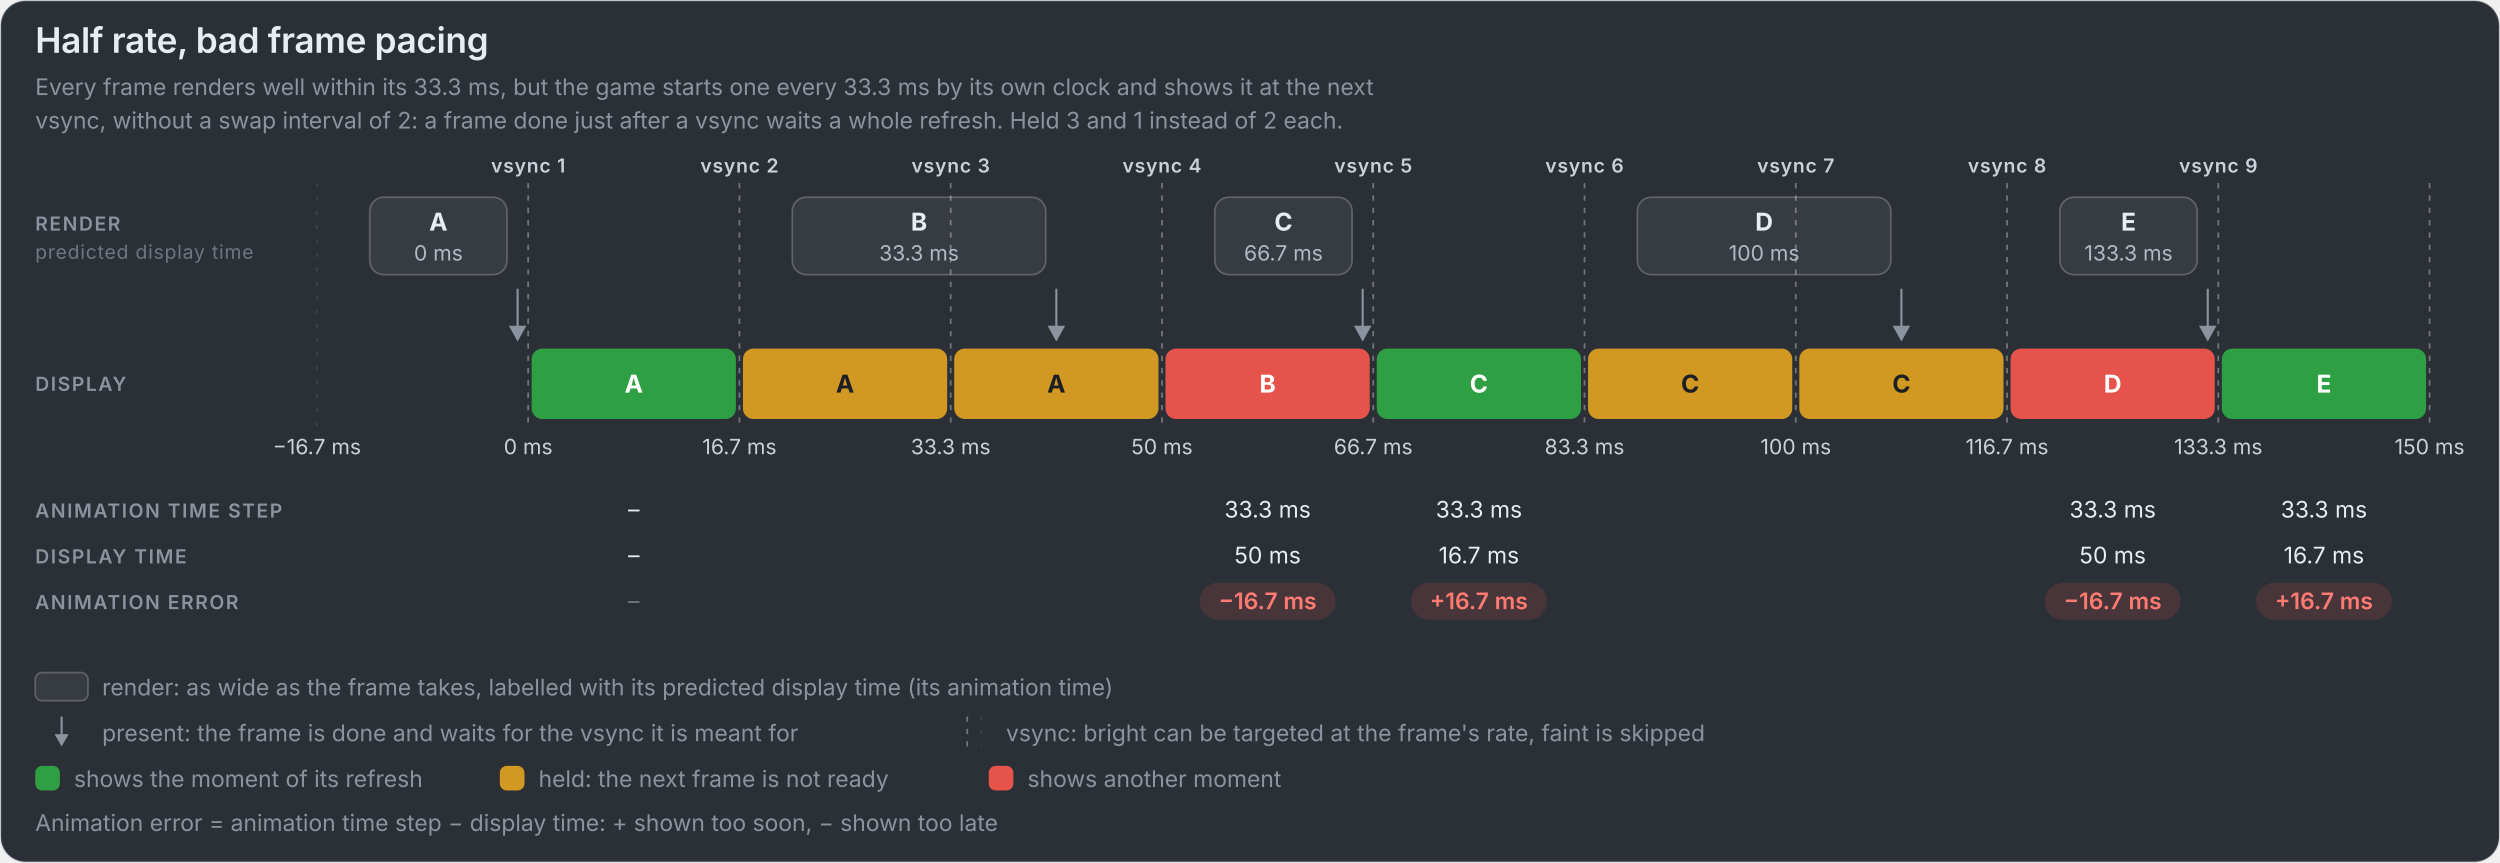
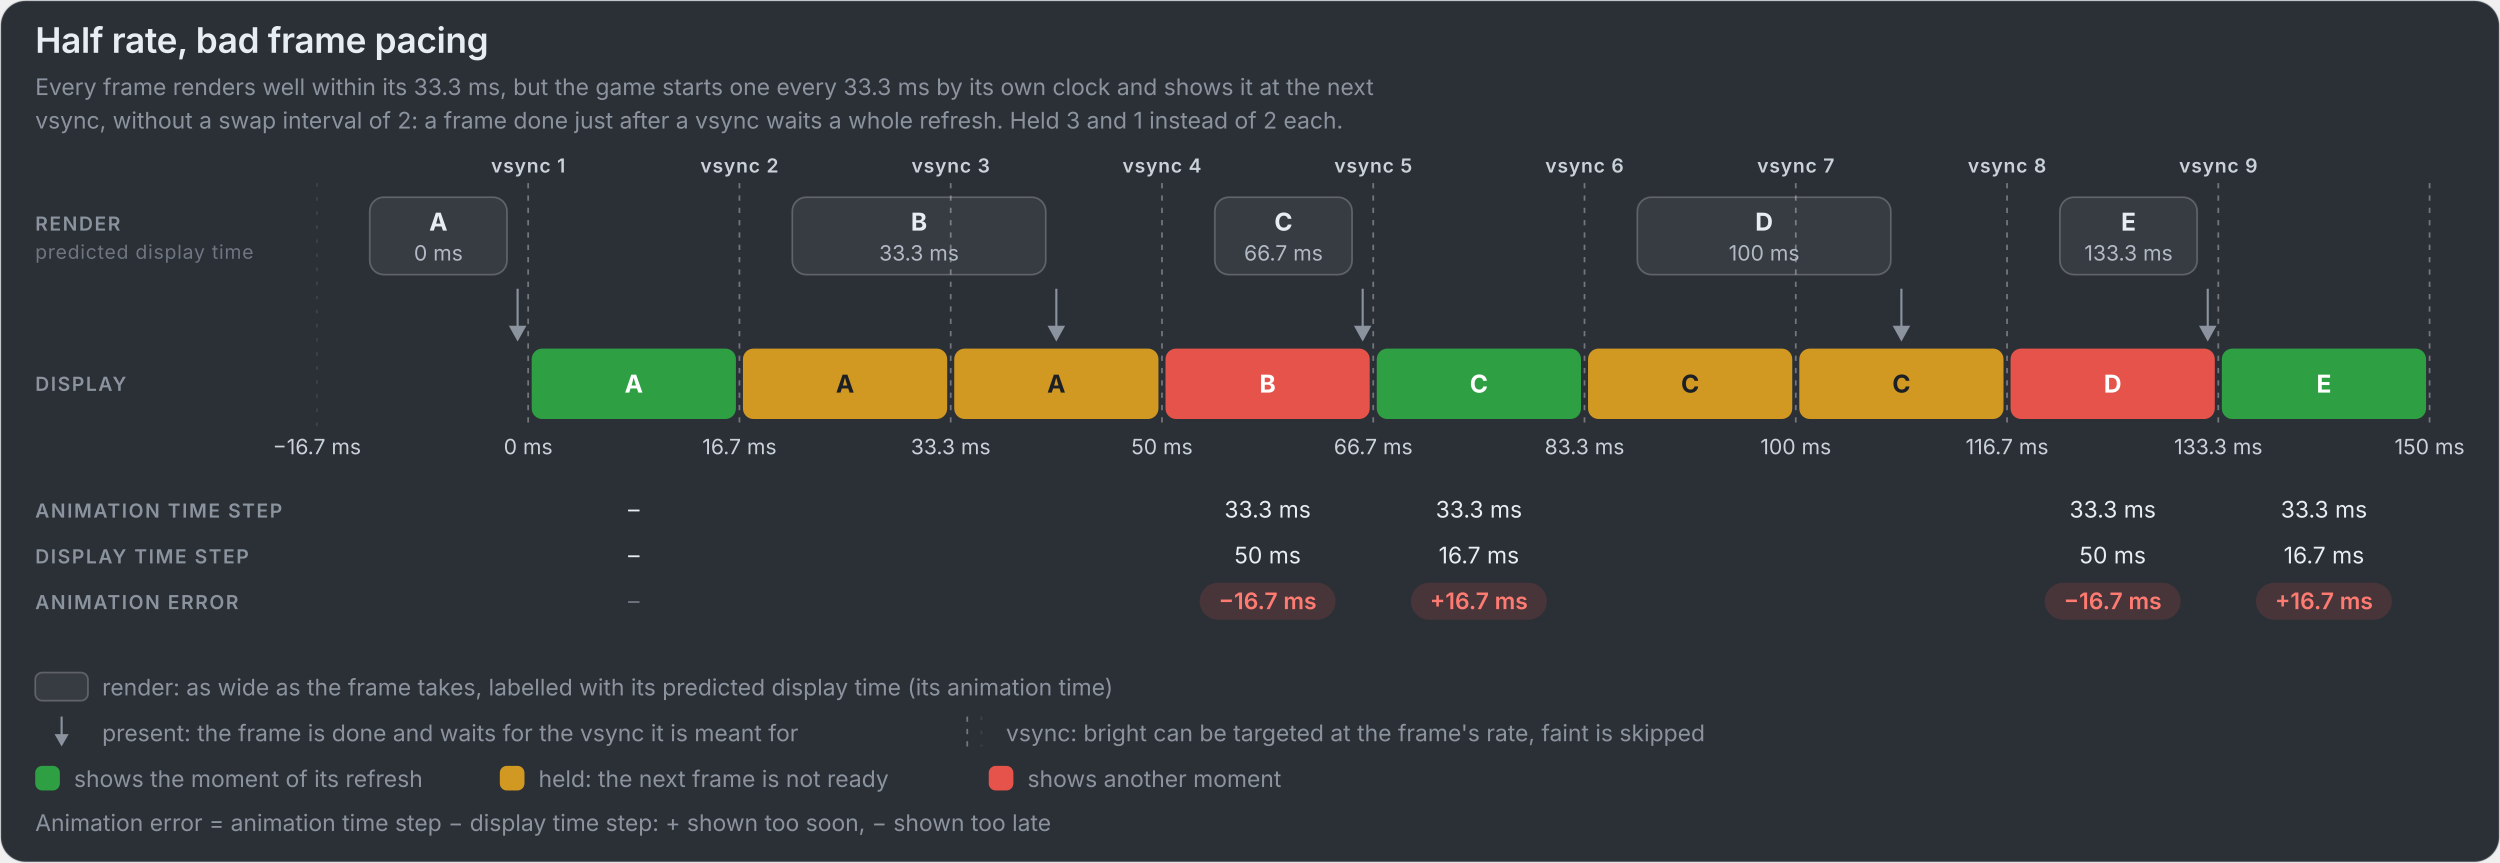
<svg xmlns="http://www.w3.org/2000/svg" width="1420" height="490" viewBox="0 0 1420 490" role="img" aria-label="Half rate, bad frame pacing">
  <style>
  text { font-family: "Segoe UI Variable Text", "Segoe UI", Inter, system-ui, -apple-system, "Helvetica Neue", Arial, sans-serif;
         font-size: 13px; fill: #e6edf3; font-variant-numeric: tabular-nums; }
  .card { fill: #1f242b; fill-opacity: 0.94; stroke: #8b949e; stroke-opacity: 0.25; stroke-width: 1; }
  .title { font-size: 20px; font-weight: 600; letter-spacing: -0.01em; }
  .sub { fill: #8b949e; }
  .label { font-size: 11px; font-weight: 600; letter-spacing: 0.08em; fill: #8b949e; }
  .vsync-n { font-size: 11px; fill: #6e7681; letter-spacing: 0.04em; }
  .axis { font-size: 12px; fill: #c9d1d9; }
  .vsync { stroke: #ffffff; stroke-opacity: 0.34; stroke-width: 1; stroke-dasharray: 3 4; }
  .vsync-skip { stroke: #ffffff; stroke-opacity: 0.09; stroke-width: 1; stroke-dasharray: 2 6; }
  .vsync-target { font-size: 11px; font-weight: 600; fill: #c9d1d9; letter-spacing: 0.04em; }
  .vsync-n-skip { font-size: 11px; fill: #545b64; letter-spacing: 0.04em; }
  .box { fill: #ffffff; fill-opacity: 0.06; stroke: #ffffff; stroke-opacity: 0.22; stroke-width: 1; }
  .frame { font-size: 14px; font-weight: 700; }
  .box-time { fill: #b1bac4; font-size: 12px; }
  .arrow { stroke: #8b949e; stroke-width: 1.2; }
  .arrowhead { fill: #8b949e; }
  .ok { fill: #2ea043; }
  .hold { fill: #2ea043; fill-opacity: 0.45; }
  .again { fill: #d29922; }
  .off { fill: #e5534b; }
  .cell-text { font-size: 14px; font-weight: 700; fill: #ffffff; }
  .dark-text { fill: #1c1f24; }
  .zero { fill: #6e7681; }
  .err { fill: #ff7b72; font-weight: 600; }
  .err-pill { fill: #e5534b; fill-opacity: 0.16; }
  .neutral { fill: #3d444d; }
  .lane { font-size: 15px; font-weight: 600; }
  .same { fill: #7ee787; font-weight: 600; }
</style>
  <rect class="card" x="0.5" y="0.5" width="1419" height="489" rx="14" />
  <text x="20.0" y="30.0" text-anchor="start" class="title">Half rate, bad frame pacing</text>
  <text x="20.0" y="54.0" text-anchor="start" class="sub">Every frame renders well within its 33.3 ms, but the game starts one every 33.3 ms by its own clock and shows it at the next</text>
  <text x="20.0" y="73.0" text-anchor="start" class="sub">vsync, without a swap interval of 2: a frame done just after a vsync waits a whole refresh. Held 3 and 1 instead of 2 each.</text>
  <line class="vsync-skip" x1="180.0" y1="104" x2="180.0" y2="243" />
  <text x="180.0" y="258.0" text-anchor="middle" class="axis">−16.7 ms</text>
  <line class="vsync" x1="300.0" y1="104" x2="300.0" y2="243" />
  <text x="300.0" y="258.0" text-anchor="middle" class="axis">0 ms</text>
  <text x="300.0" y="98.0" text-anchor="middle" class="vsync-target">vsync 1</text>
  <line class="vsync" x1="420.0" y1="104" x2="420.0" y2="243" />
  <text x="420.0" y="258.0" text-anchor="middle" class="axis">16.7 ms</text>
  <text x="420.0" y="98.0" text-anchor="middle" class="vsync-target">vsync 2</text>
  <line class="vsync" x1="540.0" y1="104" x2="540.0" y2="243" />
  <text x="540.0" y="258.0" text-anchor="middle" class="axis">33.3 ms</text>
  <text x="540.0" y="98.0" text-anchor="middle" class="vsync-target">vsync 3</text>
  <line class="vsync" x1="660.0" y1="104" x2="660.0" y2="243" />
  <text x="660.0" y="258.0" text-anchor="middle" class="axis">50 ms</text>
  <text x="660.0" y="98.0" text-anchor="middle" class="vsync-target">vsync 4</text>
  <line class="vsync" x1="780.0" y1="104" x2="780.0" y2="243" />
  <text x="780.0" y="258.0" text-anchor="middle" class="axis">66.7 ms</text>
  <text x="780.0" y="98.0" text-anchor="middle" class="vsync-target">vsync 5</text>
  <line class="vsync" x1="900.0" y1="104" x2="900.0" y2="243" />
  <text x="900.0" y="258.0" text-anchor="middle" class="axis">83.3 ms</text>
  <text x="900.0" y="98.0" text-anchor="middle" class="vsync-target">vsync 6</text>
  <line class="vsync" x1="1020.0" y1="104" x2="1020.0" y2="243" />
  <text x="1020.0" y="258.0" text-anchor="middle" class="axis">100 ms</text>
  <text x="1020.0" y="98.0" text-anchor="middle" class="vsync-target">vsync 7</text>
  <line class="vsync" x1="1140.0" y1="104" x2="1140.0" y2="243" />
  <text x="1140.0" y="258.0" text-anchor="middle" class="axis">116.7 ms</text>
  <text x="1140.0" y="98.0" text-anchor="middle" class="vsync-target">vsync 8</text>
  <line class="vsync" x1="1260.0" y1="104" x2="1260.0" y2="243" />
  <text x="1260.0" y="258.0" text-anchor="middle" class="axis">133.3 ms</text>
  <text x="1260.0" y="98.0" text-anchor="middle" class="vsync-target">vsync 9</text>
  <line class="vsync" x1="1380.0" y1="104" x2="1380.0" y2="243" />
  <text x="1380.0" y="258.0" text-anchor="middle" class="axis">150 ms</text>
  <text x="20.0" y="131.0" text-anchor="start" class="label">RENDER</text>
  <text x="20.0" y="147.0" text-anchor="start" class="vsync-n">predicted display time</text>
  <text x="20.0" y="222.0" text-anchor="start" class="label">DISPLAY</text>
  <text x="20.0" y="294.0" text-anchor="start" class="label">ANIMATION TIME STEP</text>
-   <text x="20.0" y="320.0" text-anchor="start" class="label">DISPLAY TIME</text>
+   <text x="20.0" y="320.0" text-anchor="start" class="label">DISPLAY TIME STEP</text>
  <text x="20.0" y="346.0" text-anchor="start" class="label">ANIMATION ERROR</text>
  <rect class="box" x="210.0" y="112" width="78.0" height="44" rx="8" />
  <text x="249.0" y="131.0" text-anchor="middle" class="frame">A</text>
  <text x="249.0" y="148.0" text-anchor="middle" class="box-time">0 ms</text>
  <line class="arrow" x1="294.0" y1="164" x2="294.0" y2="186" />
  <path class="arrowhead" d="M289.0,185 L299.0,185 L294.0,194 z" />
  <rect class="box" x="450.0" y="112" width="144.0" height="44" rx="8" />
  <text x="522.0" y="131.0" text-anchor="middle" class="frame">B</text>
  <text x="522.0" y="148.0" text-anchor="middle" class="box-time">33.3 ms</text>
  <line class="arrow" x1="600.0" y1="164" x2="600.0" y2="186" />
  <path class="arrowhead" d="M595.0,185 L605.0,185 L600.0,194 z" />
  <rect class="box" x="690.0" y="112" width="78.0" height="44" rx="8" />
  <text x="729.0" y="131.0" text-anchor="middle" class="frame">C</text>
  <text x="729.0" y="148.0" text-anchor="middle" class="box-time">66.7 ms</text>
  <line class="arrow" x1="774.0" y1="164" x2="774.0" y2="186" />
  <path class="arrowhead" d="M769.0,185 L779.0,185 L774.0,194 z" />
  <rect class="box" x="930.0" y="112" width="144.0" height="44" rx="8" />
  <text x="1002.0" y="131.0" text-anchor="middle" class="frame">D</text>
  <text x="1002.0" y="148.0" text-anchor="middle" class="box-time">100 ms</text>
  <line class="arrow" x1="1080.0" y1="164" x2="1080.0" y2="186" />
  <path class="arrowhead" d="M1075.0,185 L1085.0,185 L1080.0,194 z" />
  <rect class="box" x="1170.0" y="112" width="78.0" height="44" rx="8" />
  <text x="1209.0" y="131.0" text-anchor="middle" class="frame">E</text>
  <text x="1209.0" y="148.0" text-anchor="middle" class="box-time">133.3 ms</text>
  <line class="arrow" x1="1254.0" y1="164" x2="1254.0" y2="186" />
  <path class="arrowhead" d="M1249.0,185 L1259.0,185 L1254.0,194 z" />
  <rect class="ok" x="302.0" y="198" width="116.0" height="40" rx="6" />
  <text x="360.0" y="223.0" text-anchor="middle" class="cell-text">A</text>
  <text x="360.0" y="294.0" text-anchor="middle">–</text>
  <text x="360.0" y="320.0" text-anchor="middle">–</text>
  <text x="360.0" y="346.0" text-anchor="middle" class="zero">–</text>
  <rect class="again" x="422.0" y="198" width="116.0" height="40" rx="6" />
  <text x="480.0" y="223.0" text-anchor="middle" class="cell-text dark-text">A</text>
  <rect class="again" x="542.0" y="198" width="116.0" height="40" rx="6" />
  <text x="600.0" y="223.0" text-anchor="middle" class="cell-text dark-text">A</text>
  <rect class="off" x="662.0" y="198" width="116.0" height="40" rx="6" />
  <text x="720.0" y="223.0" text-anchor="middle" class="cell-text">B</text>
  <text x="720.0" y="294.0" text-anchor="middle">33.3 ms</text>
  <text x="720.0" y="320.0" text-anchor="middle">50 ms</text>
  <rect class="err-pill" x="681.4" y="331" width="77.2" height="21" rx="10.5" />
  <text x="720.0" y="346.0" text-anchor="middle" class="err">−16.7 ms</text>
  <rect class="ok" x="782.0" y="198" width="116.0" height="40" rx="6" />
  <text x="840.0" y="223.0" text-anchor="middle" class="cell-text">C</text>
  <text x="840.0" y="294.0" text-anchor="middle">33.3 ms</text>
  <text x="840.0" y="320.0" text-anchor="middle">16.7 ms</text>
  <rect class="err-pill" x="801.4" y="331" width="77.2" height="21" rx="10.5" />
  <text x="840.0" y="346.0" text-anchor="middle" class="err">+16.7 ms</text>
  <rect class="again" x="902.0" y="198" width="116.0" height="40" rx="6" />
  <text x="960.0" y="223.0" text-anchor="middle" class="cell-text dark-text">C</text>
  <rect class="again" x="1022.0" y="198" width="116.0" height="40" rx="6" />
  <text x="1080.0" y="223.0" text-anchor="middle" class="cell-text dark-text">C</text>
  <rect class="off" x="1142.0" y="198" width="116.0" height="40" rx="6" />
  <text x="1200.0" y="223.0" text-anchor="middle" class="cell-text">D</text>
  <text x="1200.0" y="294.0" text-anchor="middle">33.3 ms</text>
  <text x="1200.0" y="320.0" text-anchor="middle">50 ms</text>
  <rect class="err-pill" x="1161.4" y="331" width="77.2" height="21" rx="10.5" />
  <text x="1200.0" y="346.0" text-anchor="middle" class="err">−16.7 ms</text>
  <rect class="ok" x="1262.0" y="198" width="116.0" height="40" rx="6" />
  <text x="1320.0" y="223.0" text-anchor="middle" class="cell-text">E</text>
  <text x="1320.0" y="294.0" text-anchor="middle">33.3 ms</text>
  <text x="1320.0" y="320.0" text-anchor="middle">16.7 ms</text>
  <rect class="err-pill" x="1281.4" y="331" width="77.2" height="21" rx="10.5" />
  <text x="1320.0" y="346.0" text-anchor="middle" class="err">+16.7 ms</text>
  <rect class="box" x="20" y="382" width="30" height="16" rx="4" />
  <text x="58.0" y="395.0" text-anchor="start" class="sub">render: as wide as the frame takes, labelled with its predicted display time (its animation time)</text>
  <line class="arrow" x1="35.0" y1="407" x2="35.0" y2="418" />
  <path class="arrowhead" d="M31.0,417 L39.0,417 L35.0,424 z" />
  <text x="58.0" y="421.0" text-anchor="start" class="sub">present: the frame is done and waits for the vsync it is meant for</text>
  <line class="vsync" x1="549.4" y1="407" x2="549.4" y2="424" />
  <line class="vsync-skip" x1="557.4" y1="407" x2="557.4" y2="424" />
  <text x="571.4" y="421.0" text-anchor="start" class="sub">vsync: bright can be targeted at the frame's rate, faint is skipped</text>
  <rect class="ok" x="20.0" y="435" width="14" height="14" rx="4" />
  <text x="42.0" y="447.0" text-anchor="start" class="sub">shows the moment of its refresh</text>
  <rect class="again" x="283.9" y="435" width="14" height="14" rx="4" />
  <text x="305.9" y="447.0" text-anchor="start" class="sub">held: the next frame is not ready</text>
  <rect class="off" x="561.6" y="435" width="14" height="14" rx="4" />
  <text x="583.6" y="447.0" text-anchor="start" class="sub">shows another moment</text>
-   <text x="20.0" y="472.0" text-anchor="start" class="sub">Animation error = animation time step − display time: + shown too soon, − shown too late</text>
+   <text x="20.0" y="472.0" text-anchor="start" class="sub">Animation error = animation time step − display time step: + shown too soon, − shown too late</text>
</svg>
